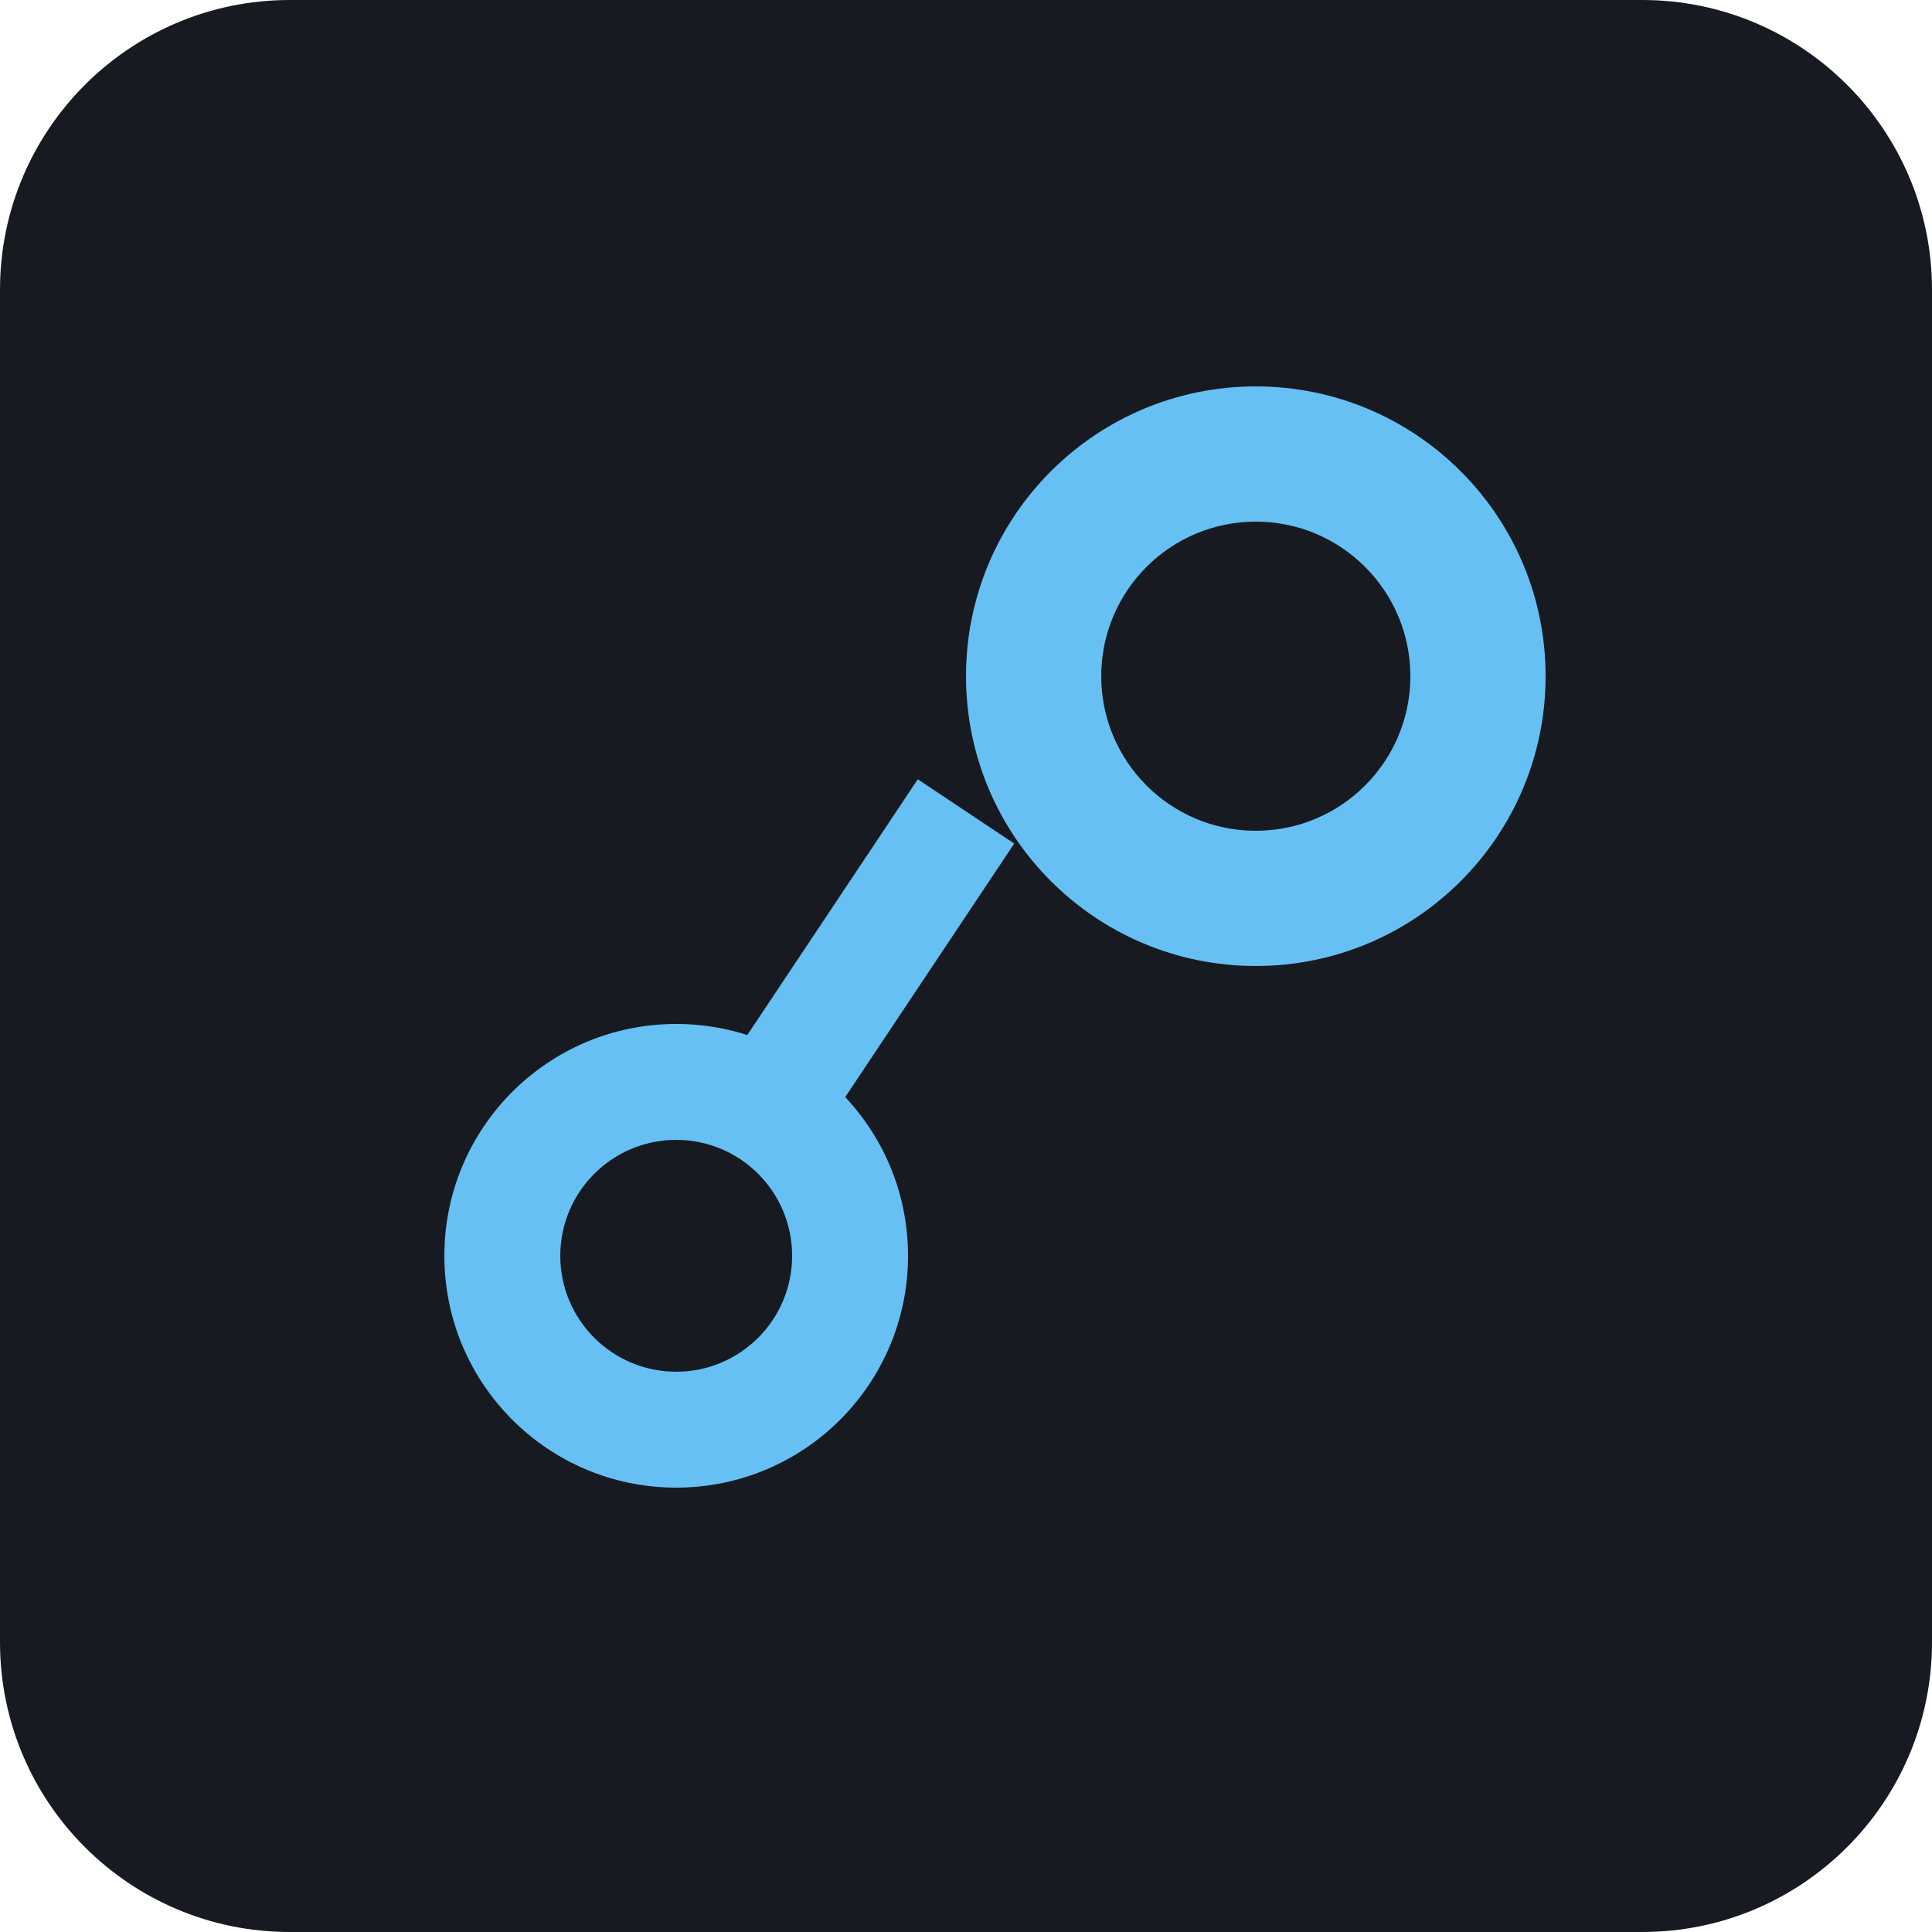
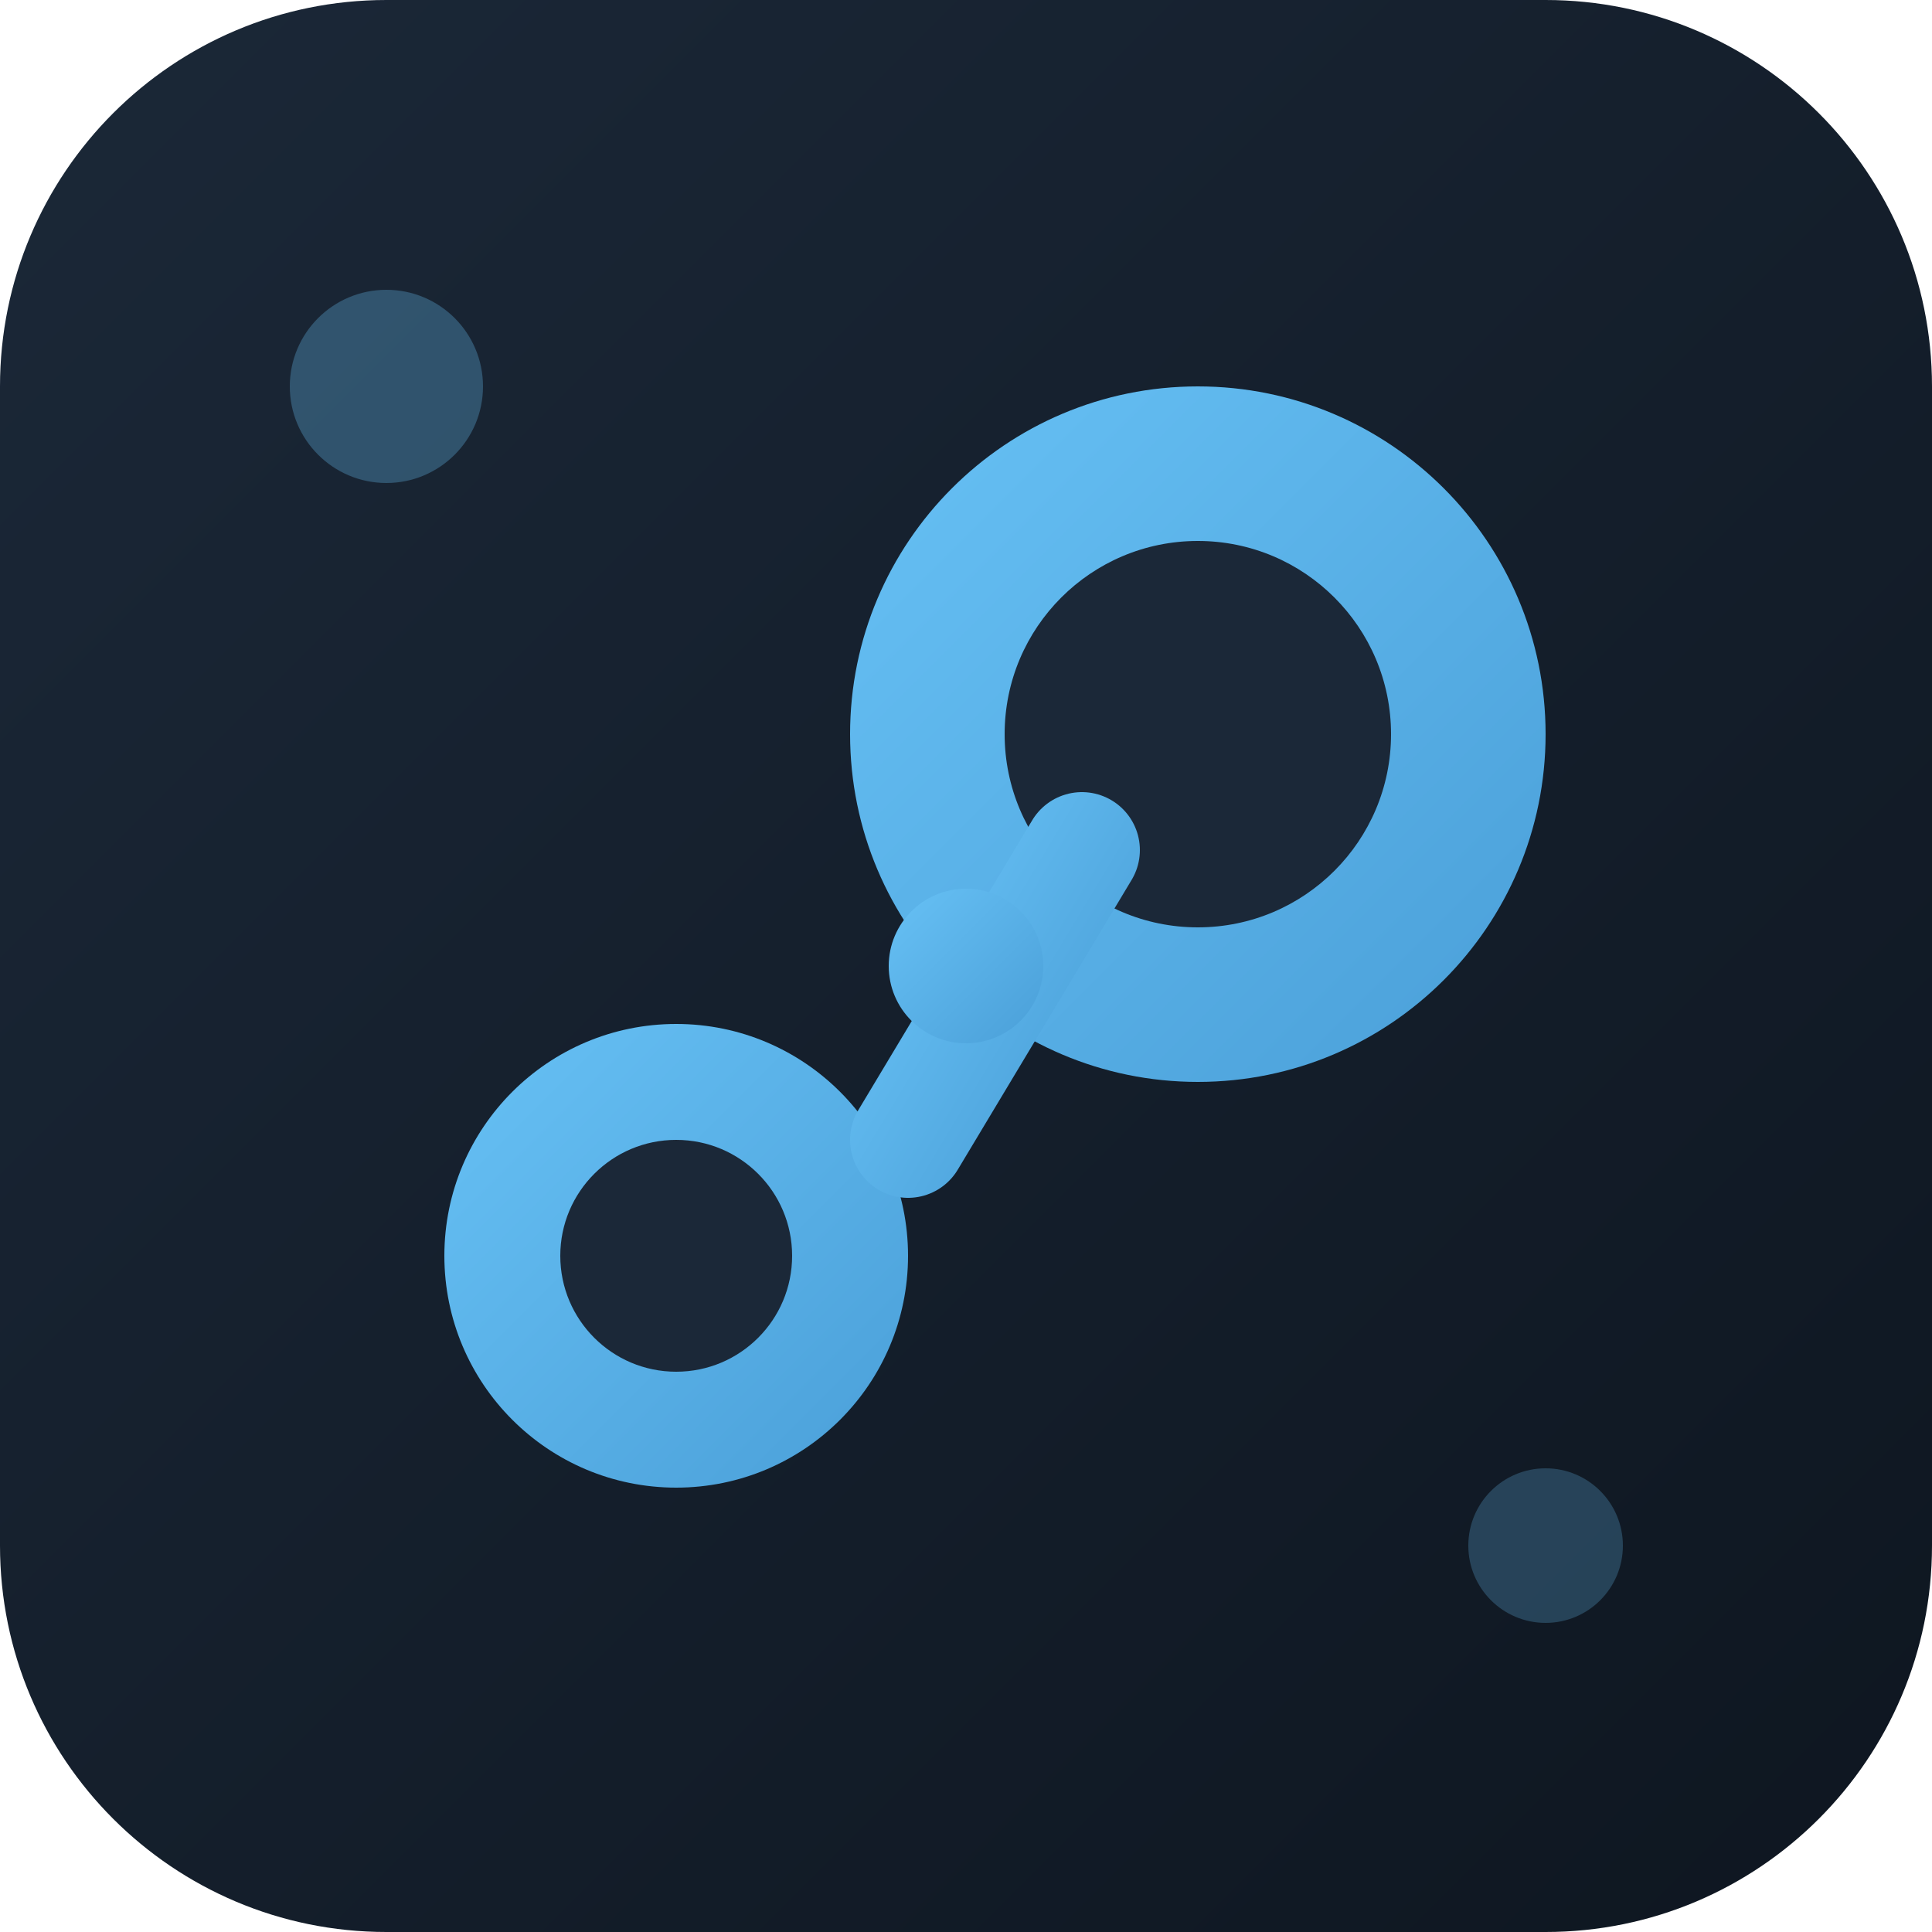
<svg xmlns="http://www.w3.org/2000/svg" viewBox="0 0 100 100">
-   <rect width="100" height="100" rx="15" fill="#171A21" />
-   <circle cx="65" cy="35" r="15" fill="#66C0F4" />
-   <circle cx="35" cy="65" r="12" fill="#66C0F4" />
-   <line x1="50" y1="42" x2="38" y2="60" stroke="#66C0F4" stroke-width="6" />
-   <circle cx="65" cy="35" r="8" fill="#171A21" />
-   <circle cx="35" cy="65" r="6" fill="#171A21" />
+   <defs>
+     <linearGradient id="steamGrad" x1="0%" y1="0%" x2="100%" y2="100%">
+       <stop offset="0%" style="stop-color:#1B2838;stop-opacity:1" />
+       <stop offset="100%" style="stop-color:#0E1620;stop-opacity:1" />
+     </linearGradient>
+     <linearGradient id="steamLight" x1="0%" y1="0%" x2="100%" y2="100%">
+       <stop offset="0%" style="stop-color:#67C1F5;stop-opacity:1" />
+       <stop offset="100%" style="stop-color:#4A9FD8;stop-opacity:1" />
+     </linearGradient>
+   </defs>
+   <rect width="100" height="100" rx="20" fill="url(#steamGrad)" />
+   <g transform="translate(50, 50)">
+     <circle cx="12" cy="-12" r="18" fill="url(#steamLight)" />
+     <circle cx="12" cy="-12" r="10" fill="#1B2838" />
+     <circle cx="-15" cy="15" r="12" fill="url(#steamLight)" />
+     <circle cx="-15" cy="15" r="6" fill="#1B2838" />
+     <line x1="-3" y1="9" x2="6" y2="-6" stroke="url(#steamLight)" stroke-width="6" stroke-linecap="round" />
+     <circle cx="0" cy="0" r="4" fill="url(#steamLight)" />
+   </g>
+   <circle cx="20" cy="20" r="5" fill="#67C1F5" opacity="0.3" />
+   <circle cx="80" cy="80" r="4" fill="#67C1F5" opacity="0.25" />
</svg>
